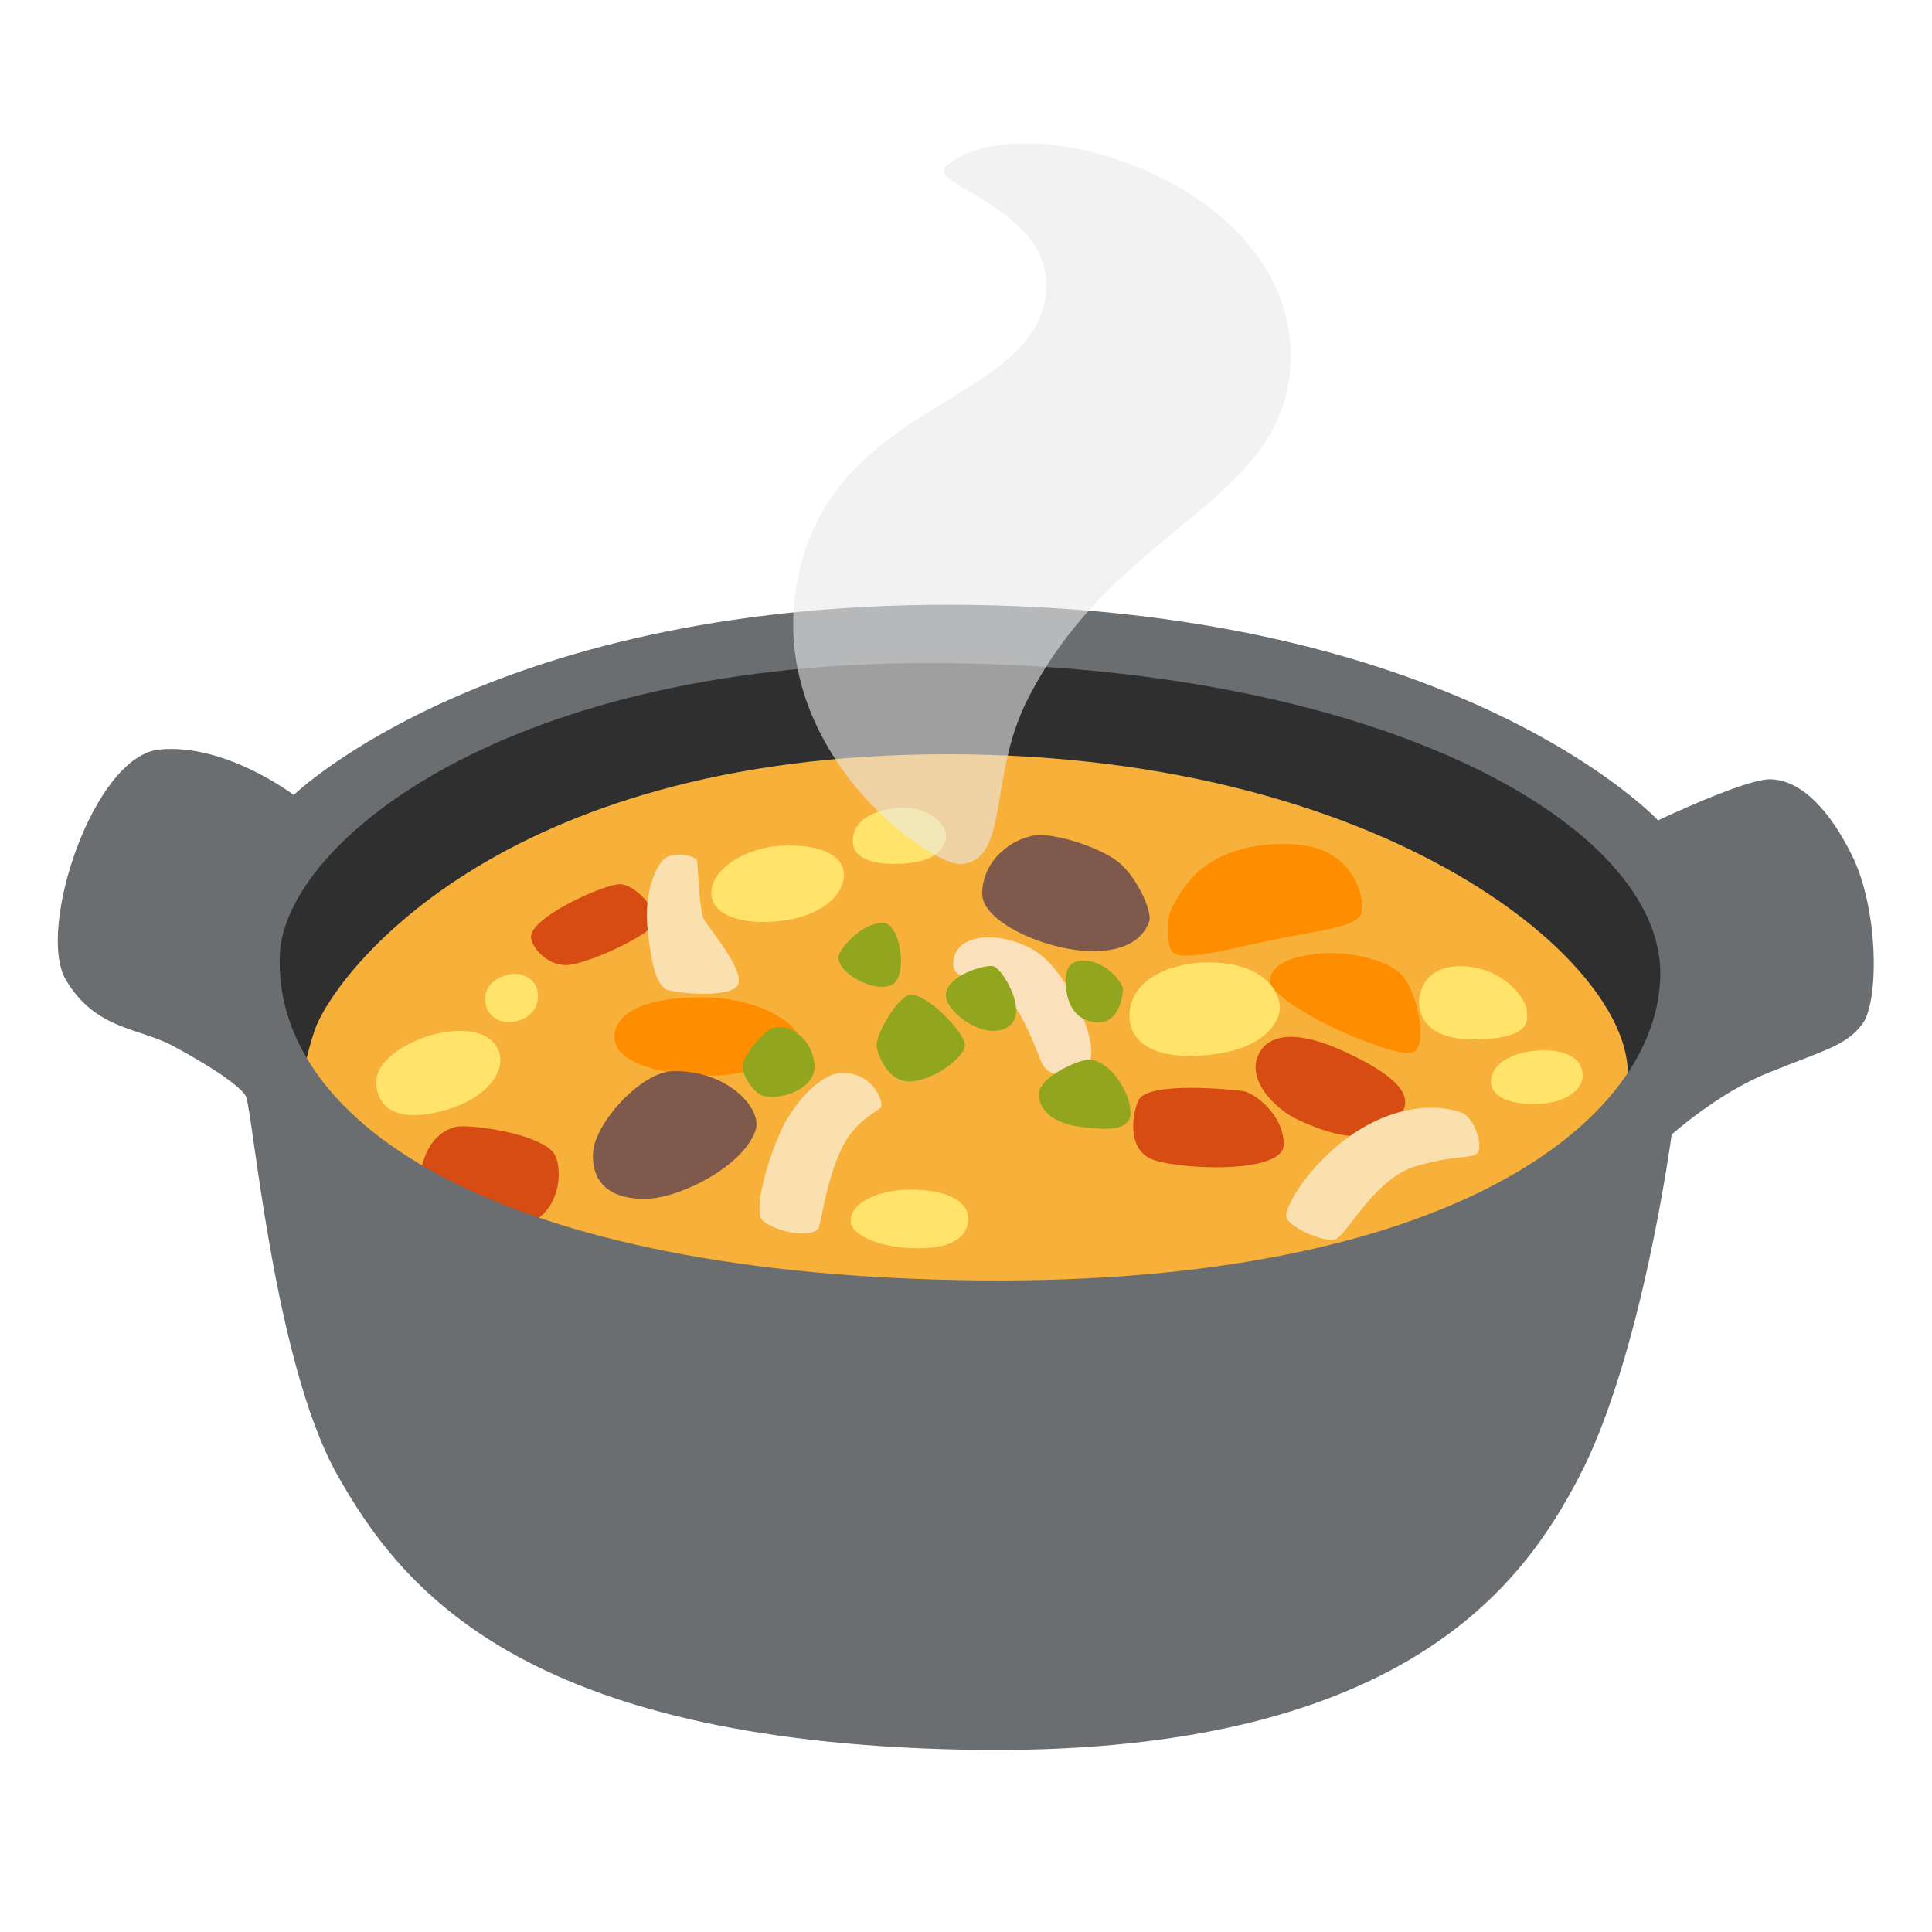
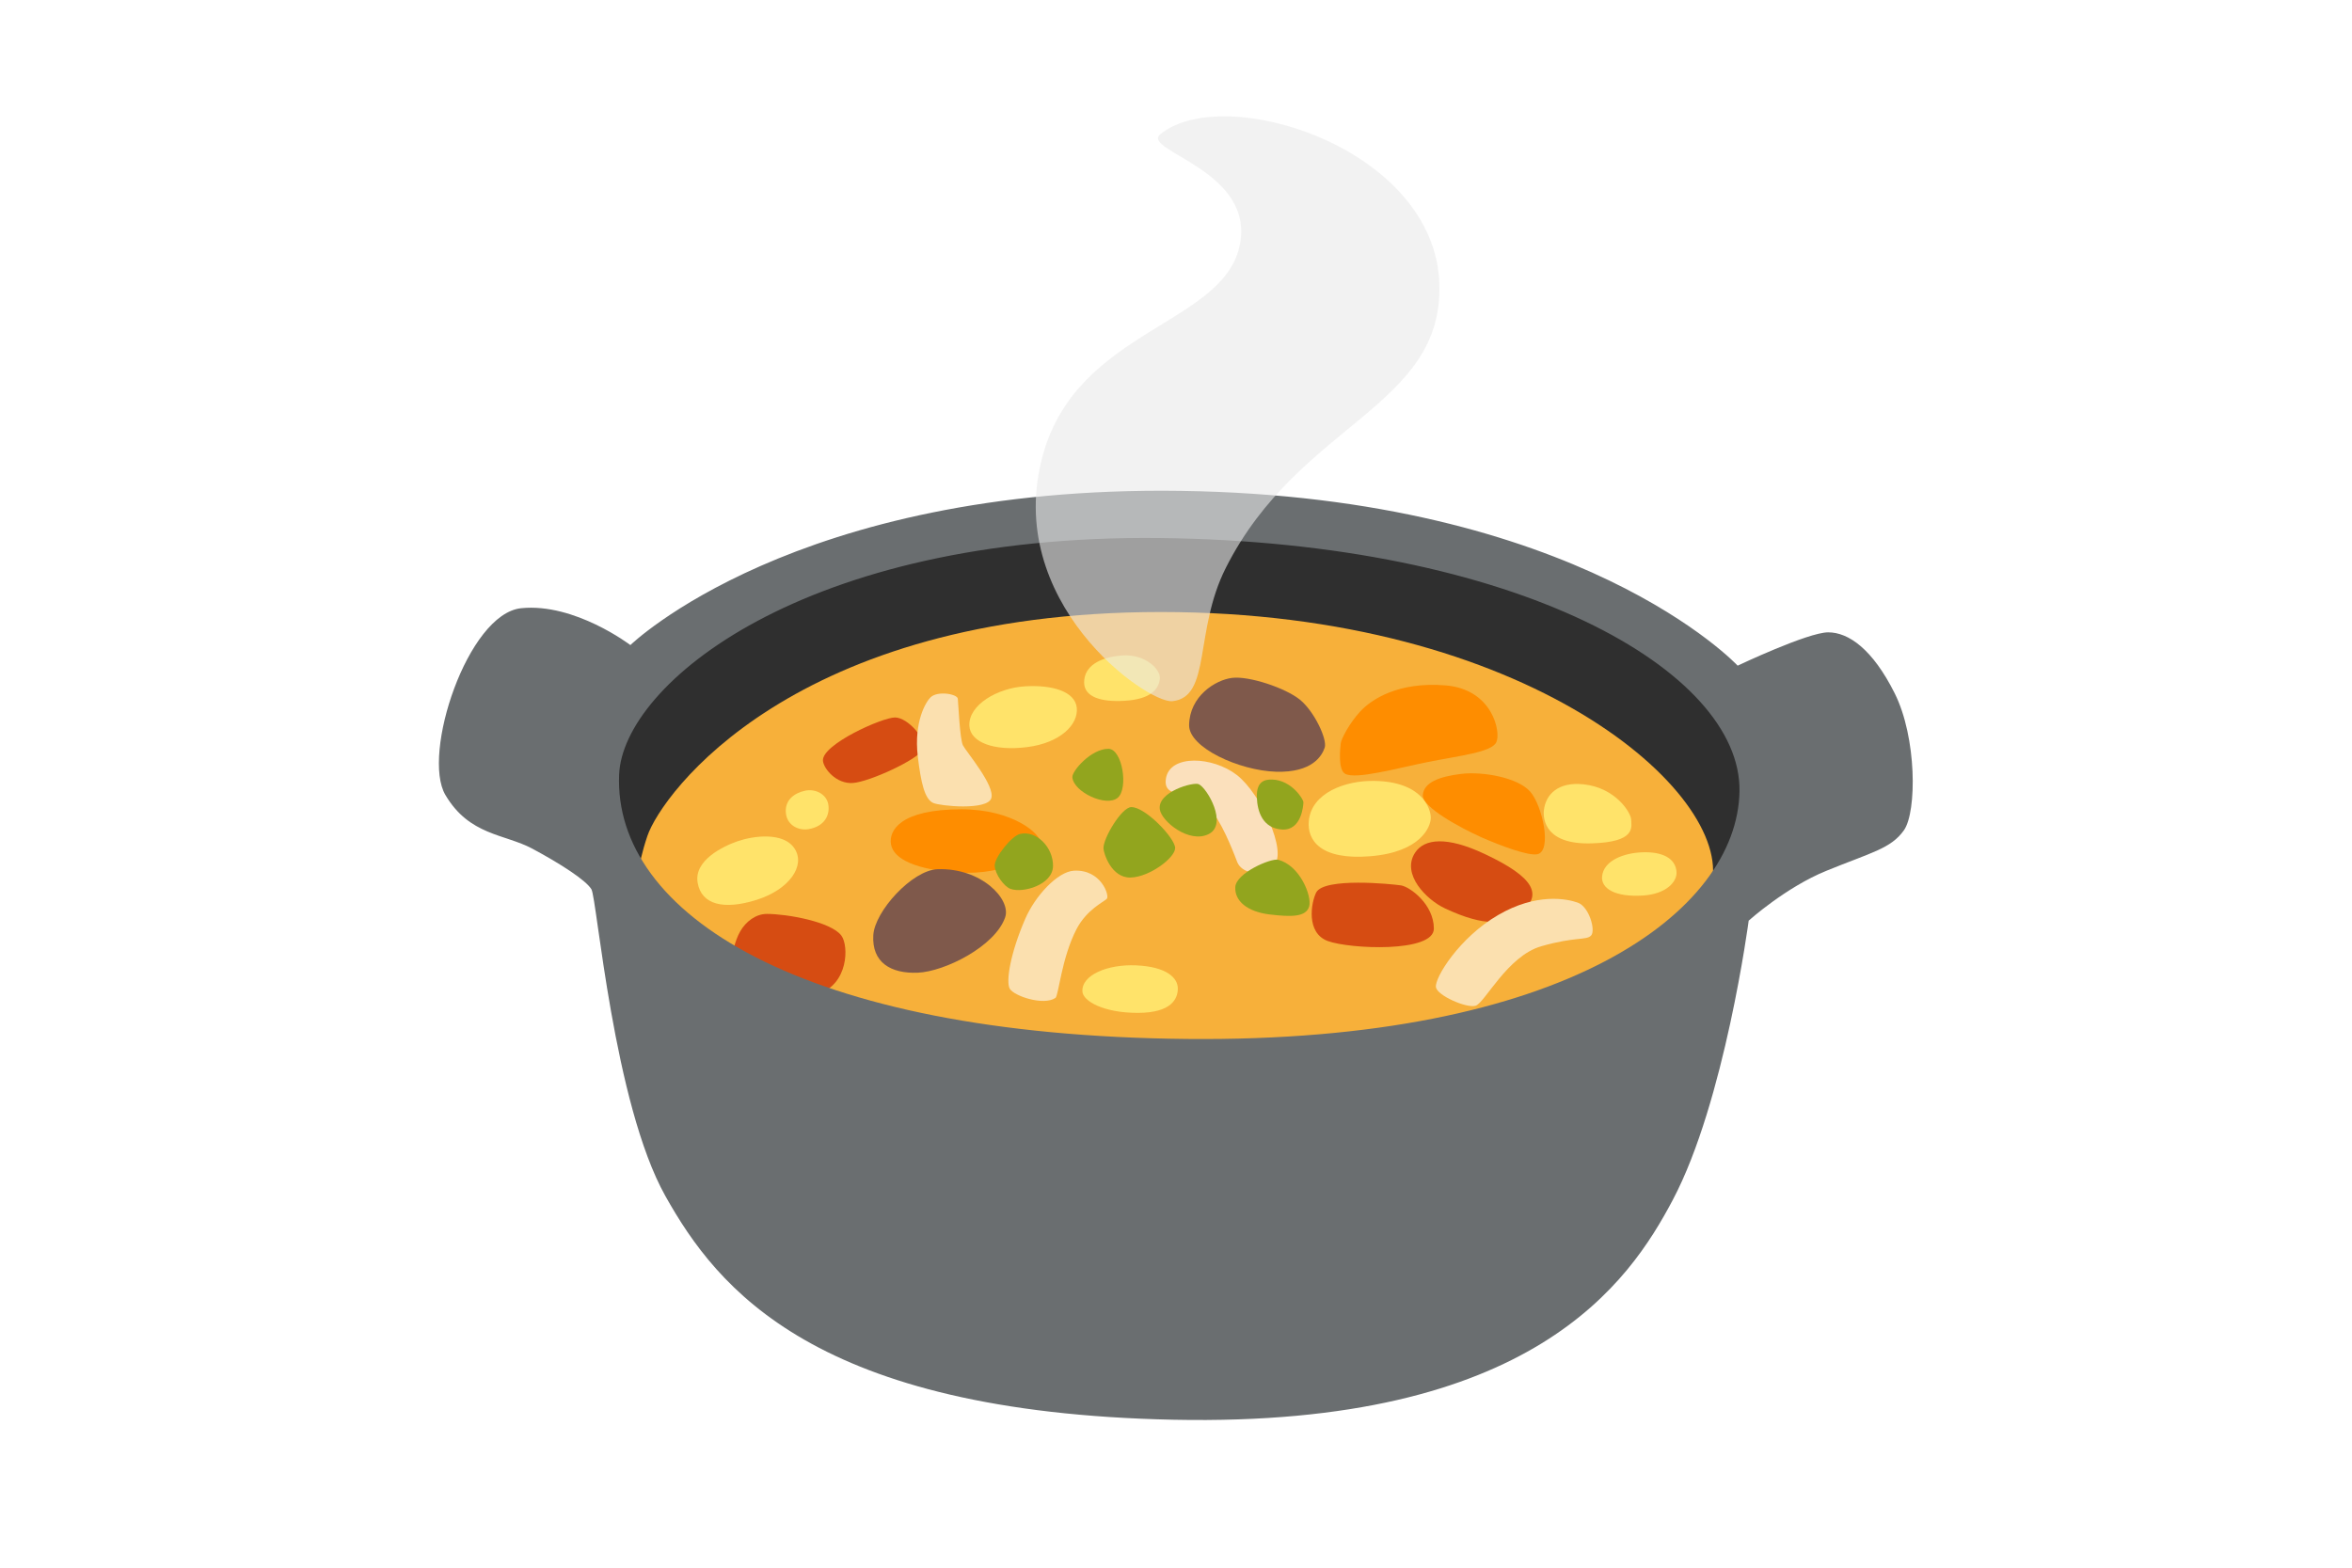
- <svg xmlns="http://www.w3.org/2000/svg" width="60px" height="60px" viewBox="0 0 128 128" aria-hidden="true" role="img" class="iconify iconify--noto" preserveAspectRatio="xMidYMid meet">
+ <svg xmlns="http://www.w3.org/2000/svg" width="60px" height="40px" viewBox="0 0 128 128" aria-hidden="true" role="img" class="iconify iconify--noto" preserveAspectRatio="xMidYMid meet">
  <path d="M23.82 77.13l-7.7-12.07l2.11-8.3l17.81-11.77l24.6-3.02l27.92 3.62L102 50.87s10.11 8.75 10.26 10.56c.15 1.81-2.72 11.32-2.87 11.77s-2.11 10.26-8 12.37c-5.89 2.11-43.76 7.55-44.37 7.24s-33.2-15.68-33.2-15.68z" fill="#2f2f2f" />
  <path d="M19.75 73.36s.23-2.56 1.1-5.11c1.16-3.42 11.88-18.28 41.91-18.28s46.63 14.79 44.97 22.18c-1.66 7.39-22.33 25.96-22.33 25.96s-36.22-5.58-36.82-5.73c-.61-.16-28.83-19.02-28.83-19.02z" fill="#f7b03a" />
  <path d="M33.72 64.56c-.88.19-1.65.76-1.57 1.78c.07 1.02 1.01 1.5 1.85 1.36c1.31-.22 1.78-1.15 1.61-2.06c-.17-.83-1.09-1.26-1.89-1.08z" fill="#ffe36a" />
  <path d="M32.88 69.31c.88 1.39-.45 3.32-3.11 4.16s-4.51.42-4.82-1.4c-.31-1.82 2.06-2.97 3.28-3.39c1.22-.42 3.74-.8 4.65.63z" fill="#ffe36a" />
  <path d="M47.13 59.25c.06 1.35 1.99 2.1 4.72 1.75s4.19-1.85 4.05-3.21c-.14-1.36-2.06-1.89-4.26-1.75s-4.58 1.5-4.51 3.21z" fill="#ffe36a" />
  <path d="M56.5 55.72c0 1.21 1.43 1.61 3.28 1.5c2.2-.12 2.8-.98 2.9-1.78c.1-.8-1.22-2.06-3.08-1.92c-1.84.14-3.1.87-3.1 2.2z" fill="#ffe36a" />
  <path d="M74.84 67.04c-.14 1.53.91 3.21 5.03 2.87s4.93-2.41 4.93-3.14s-.68-2.95-4.61-3.01c-2.37-.04-5.14.97-5.35 3.28z" fill="#ffe36a" />
  <path d="M94.03 66.17c-.08.78.17 2.8 3.88 2.69c3.7-.1 3.25-1.36 3.25-1.92c0-.56-1.26-2.62-3.88-2.9c-2.09-.23-3.11.83-3.25 2.13z" fill="#ffe36a" />
  <path d="M98.78 71.58c-.07.94 1.01 1.68 3.32 1.54c1.96-.12 2.81-1.15 2.76-1.92c-.07-1.12-1.15-1.68-2.83-1.61c-1.47.06-3.14.67-3.25 1.99z" fill="#ffe36a" />
  <path d="M56.36 80.95c.04.8 1.75 1.75 4.51 1.75s3.28-1.15 3.28-1.99c0-.84-.87-1.78-3.42-1.89c-2.28-.1-4.44.77-4.37 2.13z" fill="#ffe36a" />
  <path d="M27.71 78.19c.1-.24.22-1.29.73-2.17c.45-.77 1.25-1.4 2.17-1.4c1.61 0 5.24.63 6.08 1.78c.61.84.56 3.95-1.89 4.75c-2.45.81-7.09-2.96-7.09-2.96z" fill="#d64c12" />
  <path d="M35.18 62.11c.05.64 1.08 1.92 2.45 1.82c1.36-.1 5.31-1.92 5.7-2.73c.38-.8-1.22-2.62-2.27-2.62s-5.98 2.21-5.88 3.53z" fill="#d64c12" />
  <path d="M75.44 72.88c-.41.83-.84 3.28.94 3.95c1.78.66 8.67.98 8.67-1.01s-1.96-3.42-2.69-3.53c-.74-.11-6.29-.67-6.92.59z" fill="#d64c12" />
  <path d="M83.51 69.63c-1.13 1.75.93 3.83 2.45 4.54c3.28 1.54 4.93 1.28 6.08.42c1.96-1.47 1.29-2.94-2.9-4.89c-2.99-1.4-4.86-1.26-5.63-.07z" fill="#d64c12" />
  <path d="M65.07 59.2c-.03 1.85 4.11 3.72 7.09 3.81c2.98.09 3.76-1.31 3.98-1.97c.22-.66-.83-2.93-2.01-3.9s-4.2-1.97-5.56-1.79c-1.36.17-3.46 1.49-3.5 3.85z" fill="#7f594b" />
  <path d="M40.73 68.92c.2 1.25 2.11 2.1 5.47 2.32c4.07.26 6.65-1.58 6.74-2.36c.09-.79-2.28-2.8-6.43-2.8c-5.04-.01-5.95 1.74-5.78 2.84z" fill="#fe8d00" />
  <path d="M39.29 76.36c-.13 2.23 1.44 3.15 3.63 3.06c2.19-.09 6.3-2.14 7.13-4.51c.52-1.47-1.93-4.07-5.52-3.94c-2.07.08-5.13 3.44-5.24 5.39z" fill="#7f594b" />
  <path d="M77.81 63.18c.88.48 4.16-.44 6.74-.96s5.21-.79 5.6-1.62s-.31-4.33-4.16-4.64c-3.85-.31-6.04 1.14-6.96 2.14c-.92 1.01-1.53 2.23-1.58 2.58c-.04.36-.25 2.17.36 2.5z" fill="#fe8d00" />
  <path d="M93.48 69.75c1.25-.22.44-3.98-.57-5.12c-1.01-1.14-3.85-1.66-5.65-1.44c-1.79.22-3.02.7-3.11 1.71c-.09 1.01 3.11 2.71 4.77 3.46c1.67.73 3.81 1.52 4.56 1.39z" fill="#fe8d00" />
  <path d="M50.5 72.58c1.03.36 3.43-.34 3.46-1.86c.03-1.52-1.34-2.94-2.69-2.63c-.68.15-2.1 1.92-2.07 2.6c.03.69.77 1.71 1.3 1.89z" fill="#92a51e" />
  <path d="M55.54 63.46c.09 1.21 2.78 2.47 3.71 1.67c.88-.76.37-3.99-.77-3.99c-1.42 0-2.98 1.82-2.94 2.32z" fill="#92a51e" />
  <path d="M58.08 69.27c.02.43.65 2.41 2.2 2.38c1.55-.03 3.65-1.61 3.65-2.41s-2.44-3.37-3.59-3.34c-.78.02-2.29 2.54-2.26 3.37z" fill="#92a51e" />
  <path d="M63.18 63.55c-.18 1.07.62 1.18 1.33 1.3c.71.12 1.61.34 2.54 1.55c.93 1.21 1.84 3.72 1.95 3.99c.34.87 1.89 1.33 3 .25s-1.08-5.84-3.03-7.36c-1.96-1.52-5.45-1.71-5.79.27z" fill="#fbe0bc" />
  <path d="M62.68 66.09c.15.99 2.41 2.81 3.99 2.01c1.58-.8-.12-3.75-.81-4.07c-.43-.21-3.4.62-3.18 2.06z" fill="#92a51e" />
  <path d="M71.87 63.65c-.71-.03-1.3.22-1.27 1.42c.03 1.21.49 2.57 2.07 2.66c1.58.09 1.73-1.98 1.73-2.23s-.96-1.79-2.53-1.85z" fill="#92a51e" />
  <path d="M72.33 70.2c-.59-.14-3.43 1.08-3.49 2.23c-.06 1.14.99 2.01 2.78 2.23s3 .22 3.25-.65c.24-.87-.78-3.38-2.54-3.81z" fill="#92a51e" />
  <path d="M85.22 80.61c.11.67 2.47 1.72 3.23 1.51c.75-.21 2.6-4.07 5.37-4.86c2.77-.8 3.69-.46 4.07-.88c.38-.42-.17-2.35-1.09-2.68s-3.4-.8-6.5 1.01c-3.18 1.84-5.21 5.15-5.08 5.9z" fill="#fbe0af" />
  <path d="M55.67 71.09c-1.36.08-3.19 2.1-3.98 3.94c-1.21 2.79-1.59 5.11-1.26 5.7c.34.59 2.75 1.41 3.73.75c.25-.17.5-3.27 1.72-5.62c.83-1.59 2.22-2.22 2.47-2.47s-.46-2.42-2.68-2.3z" fill="#fbe0af" />
  <path d="M43.97 56.93c-.37.35-1.38 1.97-1.05 4.82c.26 2.17.56 3.49 1.26 3.81c.54.25 4.4.63 4.74-.38c.34-1.01-2.05-3.81-2.31-4.32s-.38-3.44-.42-3.81c-.04-.38-1.63-.67-2.22-.12z" fill="#fbe0af" />
  <path d="M122.67 56.61c-1.81-3.62-3.77-4.98-5.43-4.98s-7.39 2.72-7.39 2.72S97 40.55 64.41 40.08c-31.54-.46-44.95 12.59-44.95 12.59s-4.54-3.46-8.92-3.01c-4.37.46-8.14 11.93-6.18 15.25c1.96 3.32 4.83 3.17 7.09 4.38s4.38 2.57 4.83 3.32c.45.75 1.81 17.51 6.04 25.05c4.23 7.55 12.22 17.66 41.5 18.26S101 104.7 104.56 97.96c4.23-8 6.19-22.79 6.19-22.79s3.02-2.72 6.34-4.07c3.67-1.5 5.28-1.81 6.34-3.32c1.05-1.52 1.05-7.55-.76-11.17zm-57.8 28.22c-31.54-.31-46.79-10.27-46.33-21.58c.3-7.39 15.09-19.62 44.07-19.32C91.9 44.24 110.15 54.8 110 64.6c-.16 9.81-14.19 20.53-45.13 20.23z" fill="#6a6e70" />
  <path d="M63.71 57.25c3.19-.34 1.74-5.71 4.36-10.89c5.99-11.87 17.76-13.07 17.43-23.2c-.36-11.08-17.54-16.46-22.77-12.21c-1.68 1.37 7.95 2.94 6.43 9.26c-1.53 6.32-13.18 6.75-16.01 16.88c-3.37 12.02 8.49 20.37 10.56 20.16z" opacity=".6" fill="#eaeaea" />
</svg>
